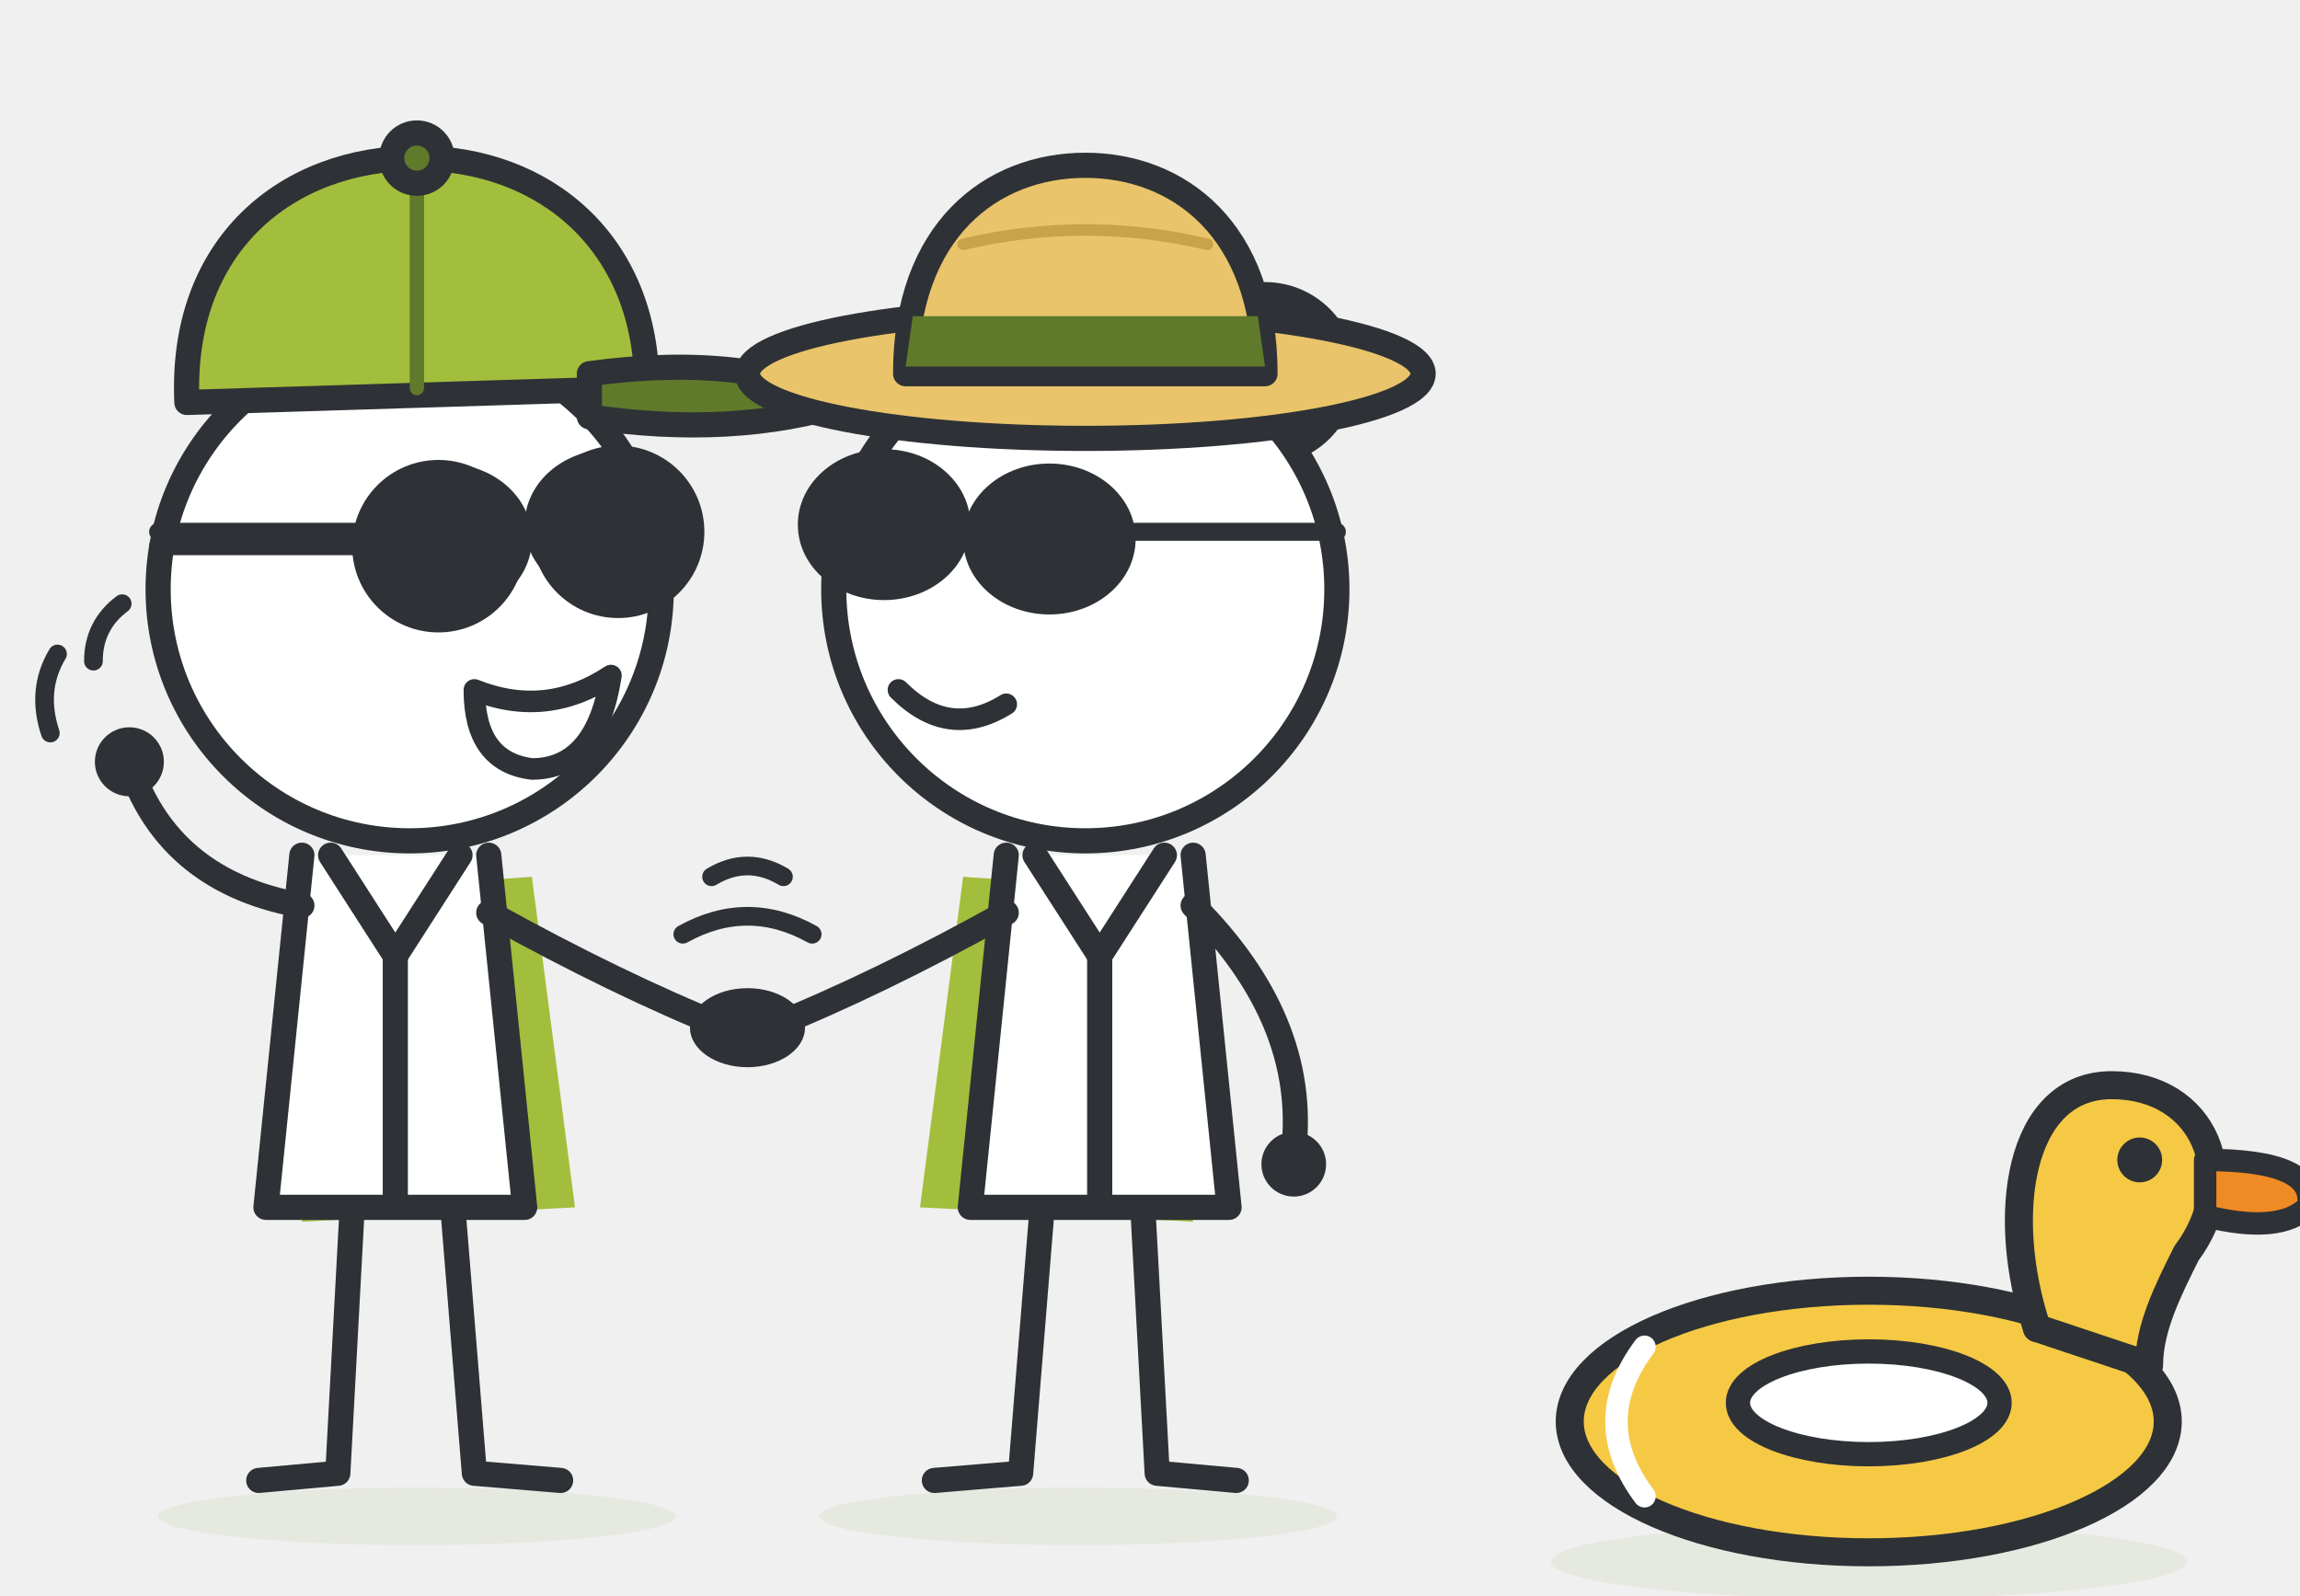
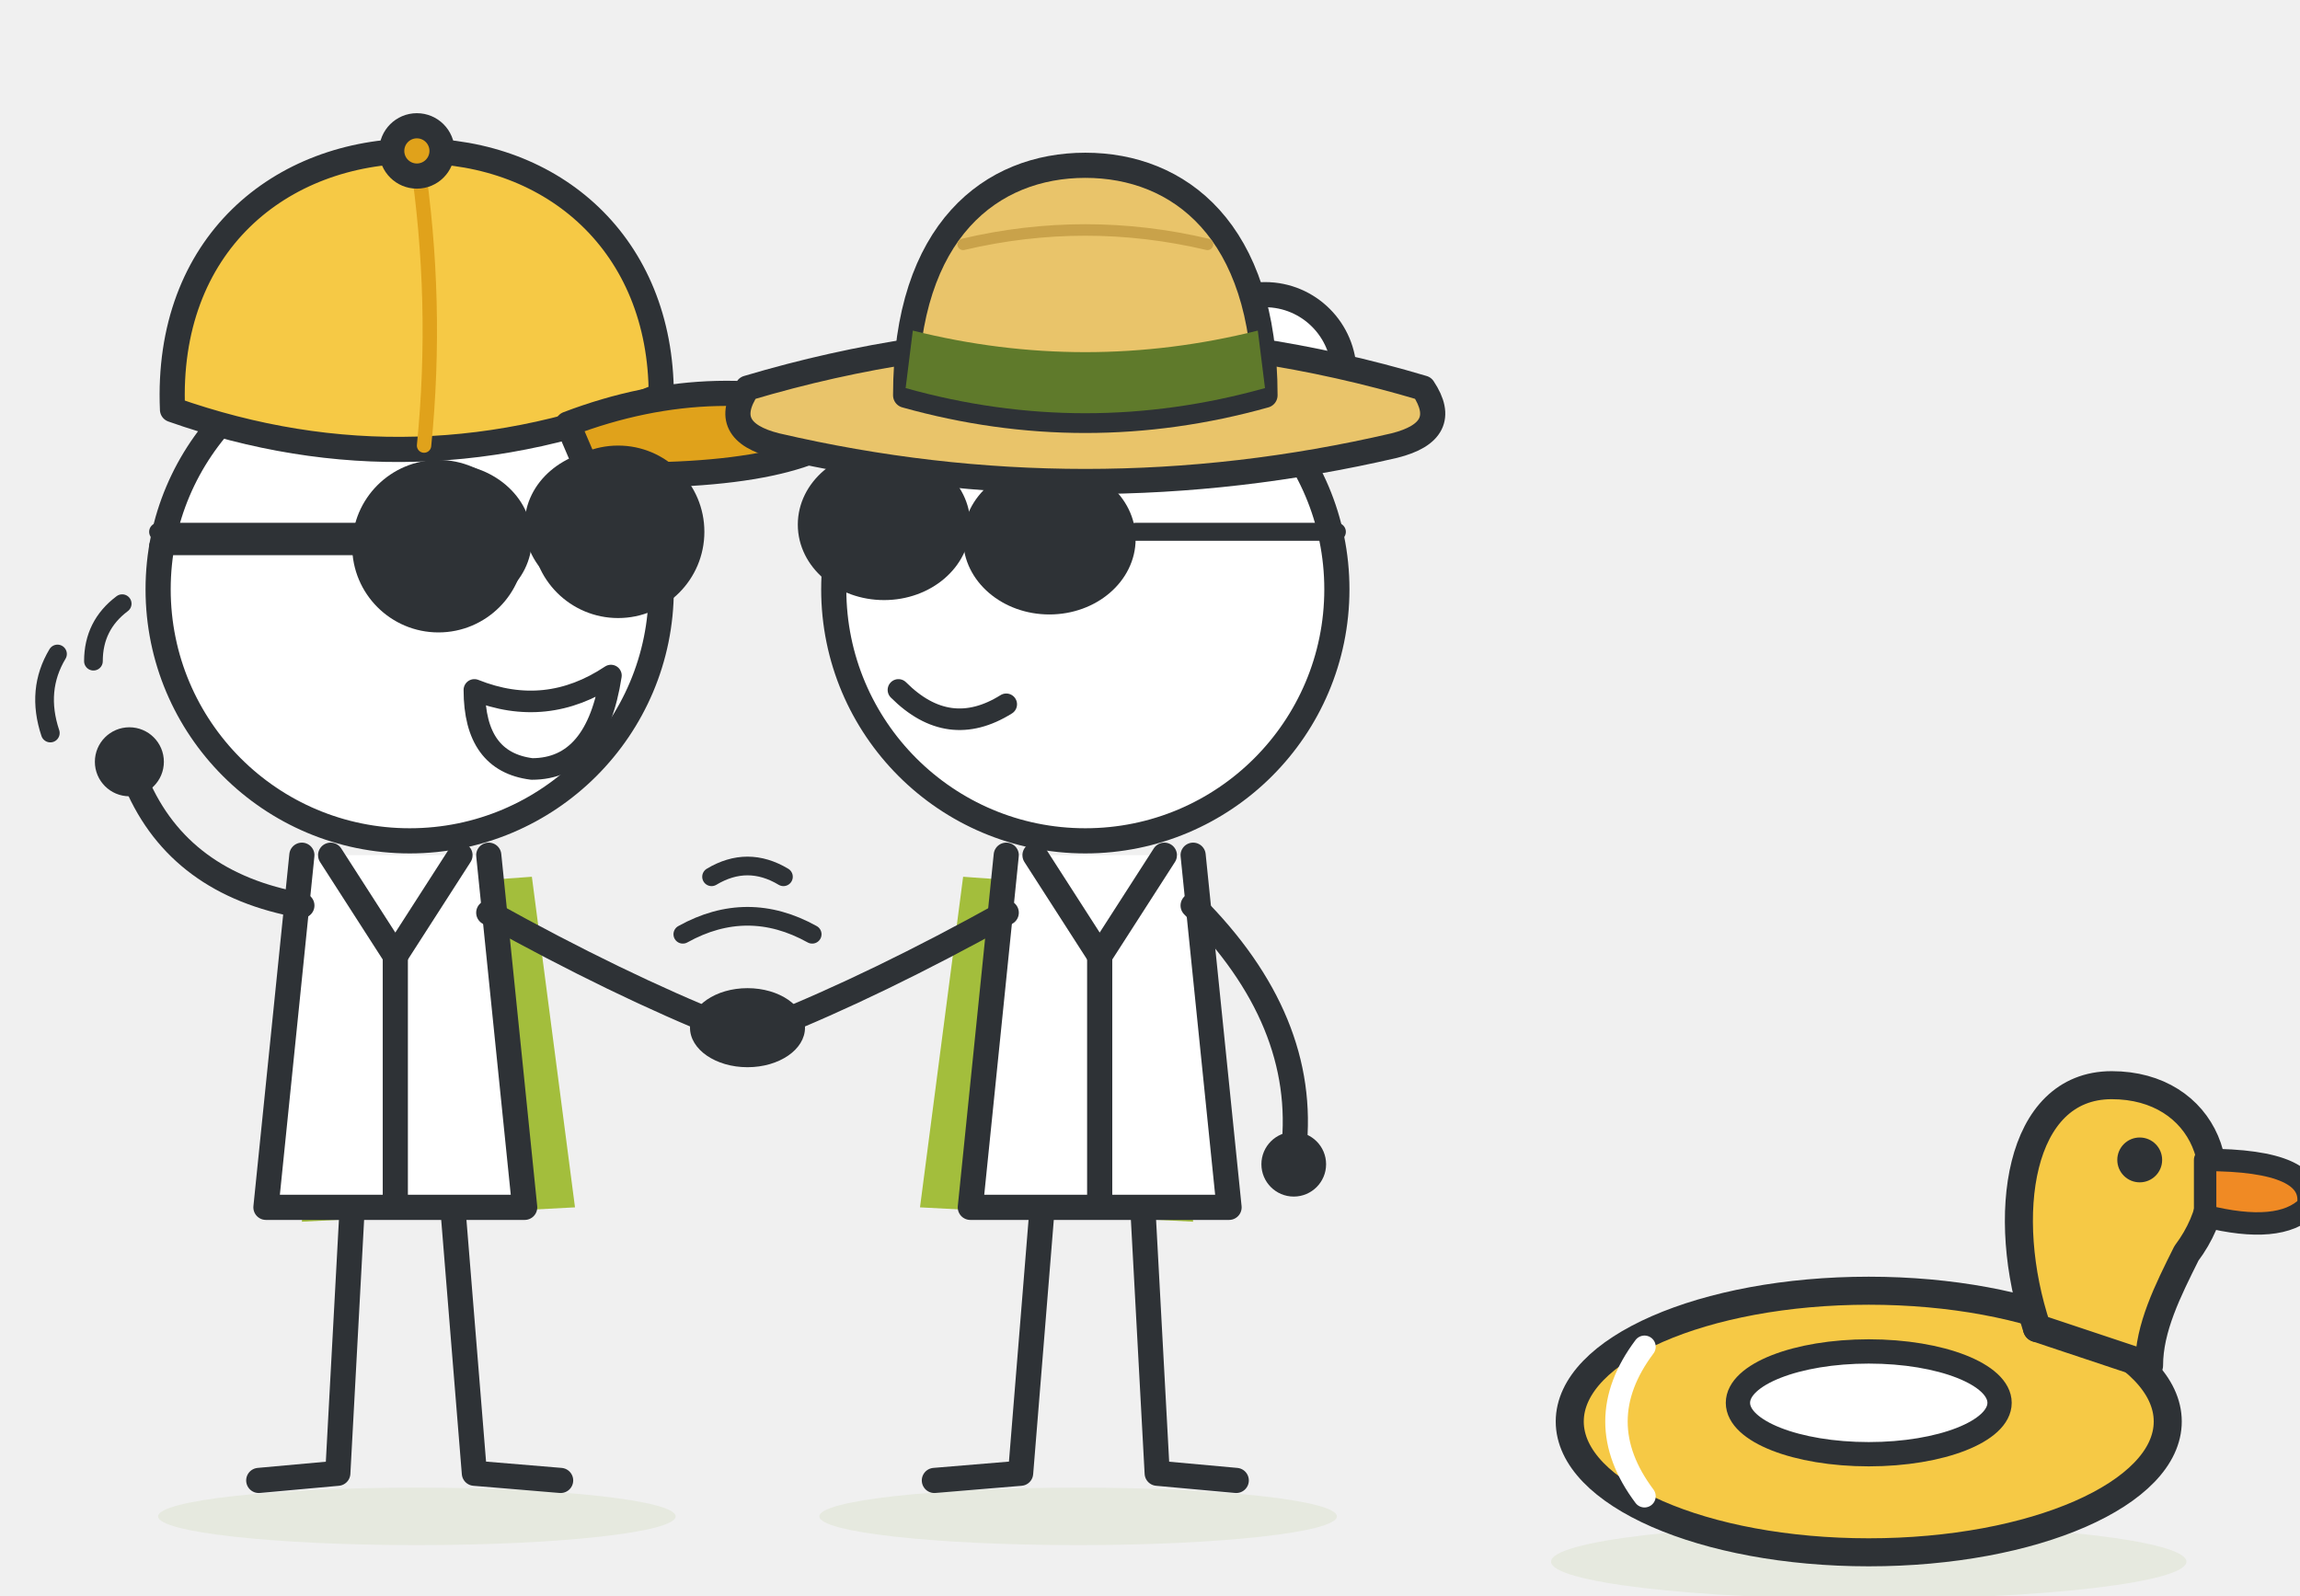
<svg xmlns="http://www.w3.org/2000/svg" aria-hidden="true" focusable="false" viewBox="38 -10 320 222" fill="none" stroke="#2E3236" stroke-width="3.5" stroke-linecap="round" stroke-linejoin="round">
  <ellipse cx="96" cy="201" rx="36" ry="4" fill="#E6E9DF" stroke="none" />
  <path d="M84 114 L112 112 L118 158 L80 160 Z" fill="#A3BE3C" stroke="none" />
  <path d="M87 158 L85 195 L74 196" />
  <path d="M101 158 L104 195 L116 196" />
  <path d="M80 109 L75 158 L111 158 L106 109" fill="#FFFFFF" />
  <path d="M84 109 L93 123 L102 109" />
  <path d="M93 123 L93 157" />
  <circle cx="95" cy="72" r="35" fill="#FFFFFF" />
  <path d="M60 64 L88 64" stroke-width="2.5" />
  <ellipse cx="100" cy="65" rx="10.5" ry="9" fill="#2E3236" stroke-width="3" />
  <ellipse cx="123" cy="63" rx="10.5" ry="9" fill="#2E3236" stroke-width="3" />
  <path d="M110 64 Q112 61.5 114 63" stroke-width="2.5" />
-   <path d="M64 46 C63 24 78 12 96 12 C114 12 128 24 128 44 Z" fill="#A3BE3C" />
-   <path d="M120 42 Q142 39 156 46 Q140 51 120 48 Z" fill="#5F7A2B" />
-   <path d="M96 13 L96 44" stroke="#5F7A2B" stroke-width="2" />
-   <circle cx="96" cy="12" r="3.5" fill="#5F7A2B" />
+   <path d="M62 47 C61 24 77 11 96 11 C115 11 130 24 130 45 Q96 59 62 47 Z" fill="#F6C945" />
+   <path d="M117 49 Q138 41 158 48 Q151 57 120 56 Z" fill="#E0A21B" />
+   <path d="M96 12 Q99 32 97 52" stroke="#E0A21B" stroke-width="2" fill="none" />
+   <circle cx="96" cy="11" r="3.5" fill="#E0A21B" />
  <path d="M60 66 L88 66" stroke-width="2.5" />
  <circle cx="99" cy="66" r="10.5" fill="#2E3236" stroke-width="3" />
  <circle cx="124" cy="64" r="10.5" fill="#2E3236" stroke-width="3" />
  <path d="M109.5 65 Q111.5 62.5 113.5 64.5" stroke-width="2.5" />
  <circle cx="101" cy="67" r="2.6" fill="#2E3236" stroke="none" />
  <circle cx="125" cy="65" r="2.6" fill="#2E3236" stroke="none" />
  <path d="M104 86 Q114 90 123 84 Q121 97 112 97 Q104 96 104 86 Z" fill="#FFFFFF" stroke-width="3" />
  <g class="bras-poignee">
    <path d="M106 117 Q124 127 139 133" />
  </g>
  <g class="bras-salut">
    <path d="M80 116 Q63 113 57 99" />
    <circle cx="56" cy="96" r="4.8" fill="#2E3236" stroke="none" />
    <path d="M45 92 Q43 86 46 81" stroke-width="2.6" />
    <path d="M51 82 Q51 77 55 74" stroke-width="2.6" />
  </g>
  <g transform="translate(284 0) scale(-1 1)">
    <ellipse cx="96" cy="201" rx="36" ry="4" fill="#E6E9DF" stroke="none" />
    <path d="M84 114 L112 112 L118 158 L80 160 Z" fill="#A3BE3C" stroke="none" />
    <path d="M87 158 L85 195 L74 196" />
    <path d="M101 158 L104 195 L116 196" />
    <path d="M80 109 L75 158 L111 158 L106 109" fill="#FFFFFF" />
    <path d="M84 109 L93 123 L102 109" />
    <path d="M93 123 L93 157" />
    <circle cx="70" cy="42" r="11" fill="#FFFFFF" />
    <circle cx="95" cy="72" r="35" fill="#FFFFFF" />
    <path d="M60 64 L88 64" stroke-width="2.5" />
    <ellipse cx="100" cy="65" rx="10.5" ry="9" fill="#2E3236" stroke-width="3" />
    <ellipse cx="123" cy="63" rx="10.5" ry="9" fill="#2E3236" stroke-width="3" />
    <path d="M110 64 Q112 61.5 114 63" stroke-width="2.5" />
-     <ellipse cx="95" cy="42" rx="47" ry="9" fill="#E9C46A" />
-     <path d="M70 42 C70 22 82 13 95 13 C108 13 120 22 120 42 Z" fill="#E9C46A" />
-     <path d="M71 34 L119 34 L120 41 L70 41 Z" fill="#5F7A2B" stroke="none" />
+     <path d="M48 44 Q95 30 142 44 Q146 50 138 52 Q95 62 52 52 Q44 50 48 44 Z" fill="#E9C46A" />
+     <path d="M70 45 C70 22 82 13 95 13 C108 13 120 22 120 45 Q95 52 70 45 Z" fill="#E9C46A" />
+     <path d="M71 36 Q95 42 119 36 L120 44 Q95 51 70 44 Z" fill="#5F7A2B" stroke="none" />
    <path d="M78 24 Q95 20 112 24" stroke="#C9A24A" stroke-width="1.6" />
    <circle cx="100" cy="64" r="3.3" fill="#2E3236" stroke="none" />
    <circle cx="120" cy="62" r="3.3" fill="#2E3236" stroke="none" />
    <path d="M106 88 Q114 93 121 86" stroke-width="3" />
    <g class="bras-poignee">
      <path d="M106 117 Q124 127 139 133" />
    </g>
    <path d="M80 116 Q64 132 66 150" />
    <circle cx="66" cy="152" r="4.5" fill="#2E3236" stroke="none" />
  </g>
  <g class="poignee">
    <ellipse cx="142" cy="133" rx="8" ry="5.5" fill="#2E3236" stroke="none" />
    <path d="M133 120 Q142 115 151 120" stroke-width="2.6" />
    <path d="M137 112 Q142 109 147 112" stroke-width="2.6" />
  </g>
  <g class="bouee" transform="translate(298 206) scale(1.3) translate(-298 -206)">
    <ellipse cx="298" cy="207" rx="34" ry="4" fill="#E6E9DF" stroke="none" />
    <ellipse cx="298" cy="192" rx="32" ry="14" fill="#F6C945" stroke="#2E3236" stroke-width="3" />
    <ellipse cx="298" cy="190" rx="14" ry="5.5" fill="#FFFFFF" stroke="#2E3236" stroke-width="2.6" />
    <path d="M274 184 Q268 192 274 200" stroke="#FFFFFF" stroke-width="2.4" fill="none" />
    <path d="M316 182 C314 170 318 162 324 160" stroke="#2E3236" stroke-width="3" fill="none" />
    <path d="M316 182 C312 170 314 156 324 156 C334 156 338 166 332 174 C330 178 328 182 328 186 Z" fill="#F6C945" stroke="#2E3236" stroke-width="3" />
    <path d="M334 164 Q346 164 345 169 Q342 172 334 170 Z" fill="#F08A24" stroke="#2E3236" stroke-width="2.4" />
    <circle cx="327" cy="164" r="2.4" fill="#2E3236" stroke="none" />
  </g>
</svg>
